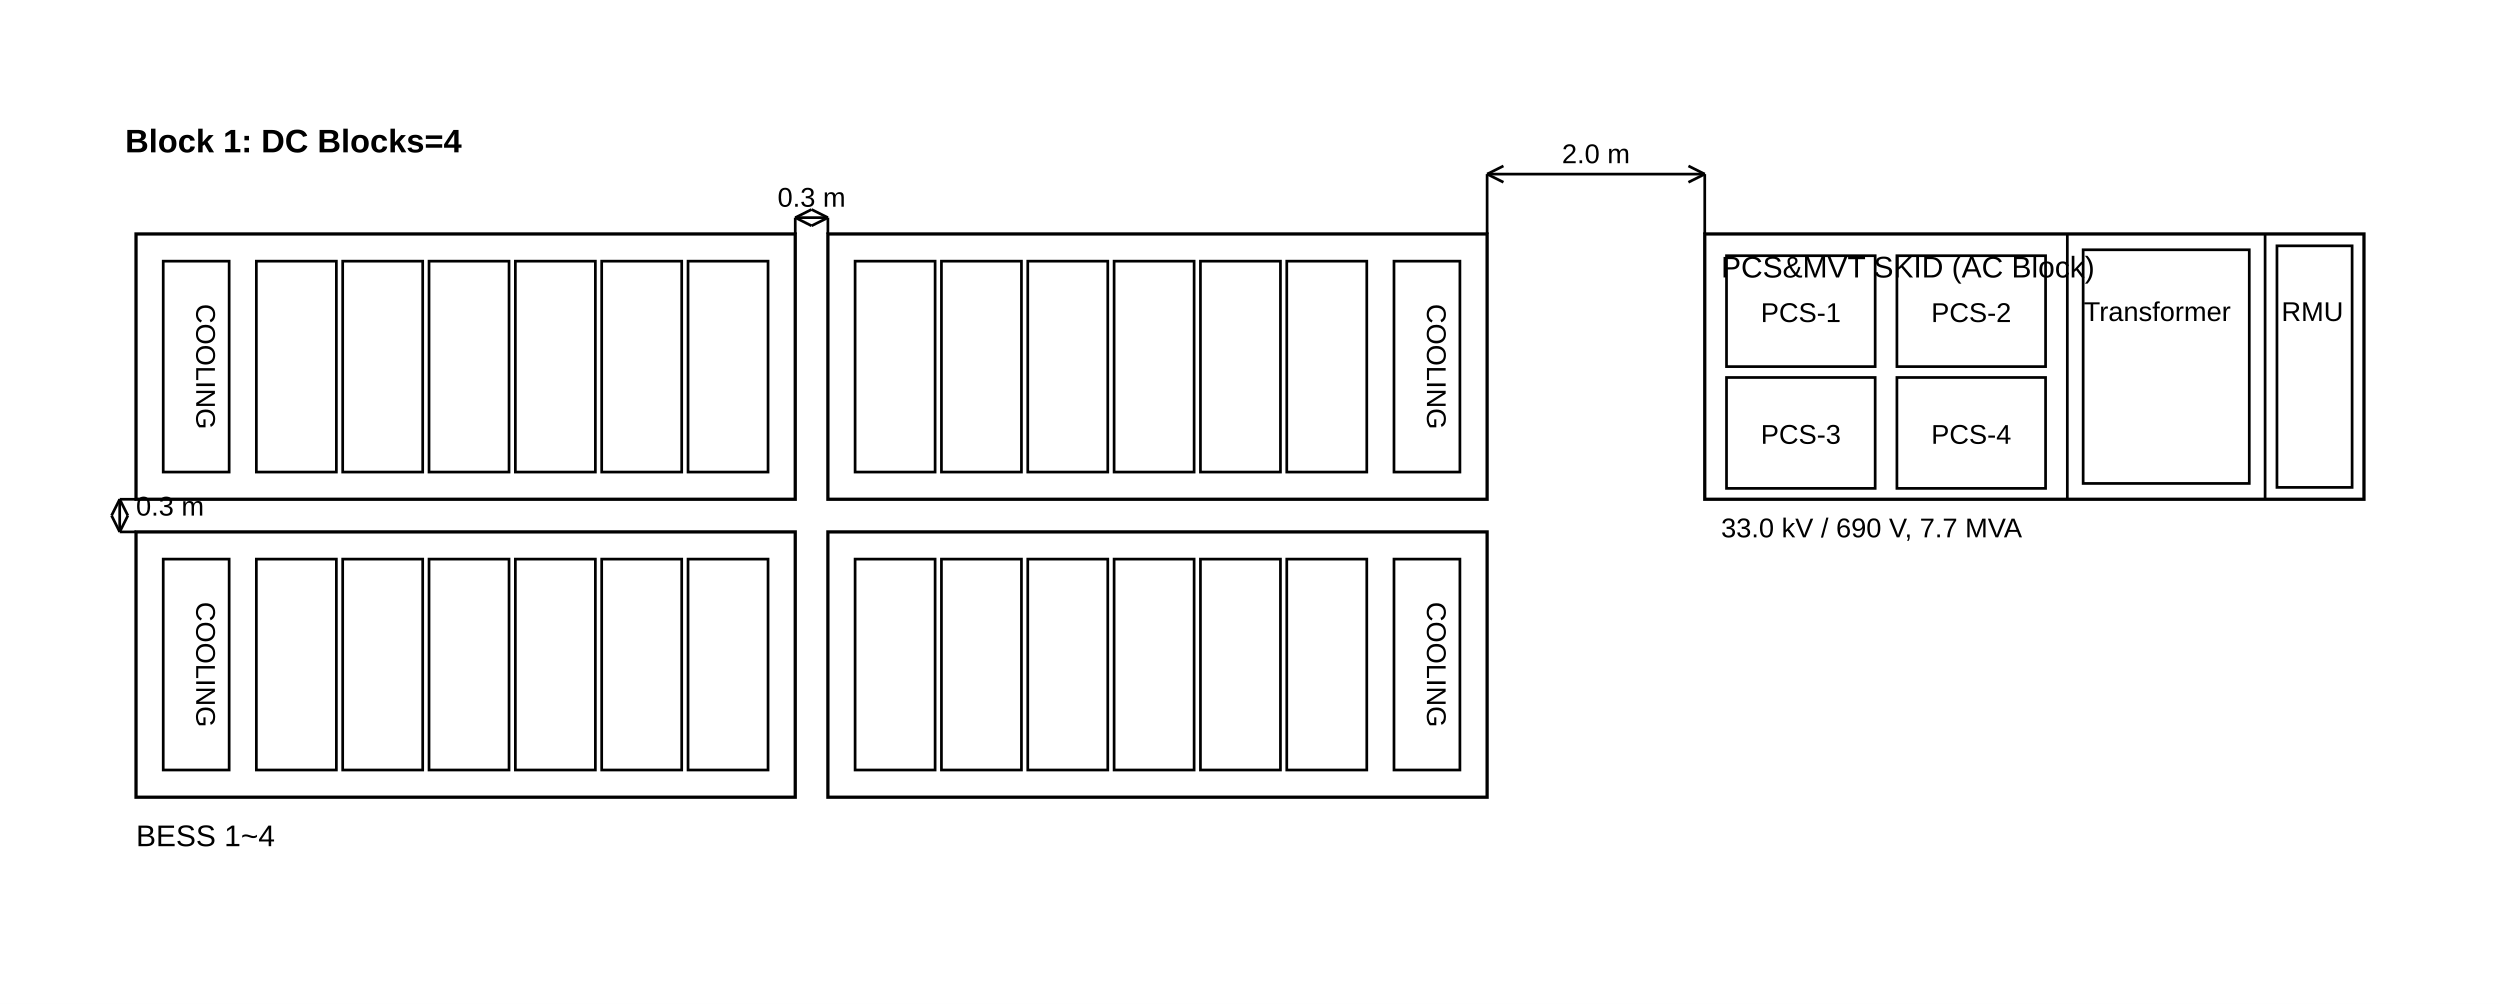
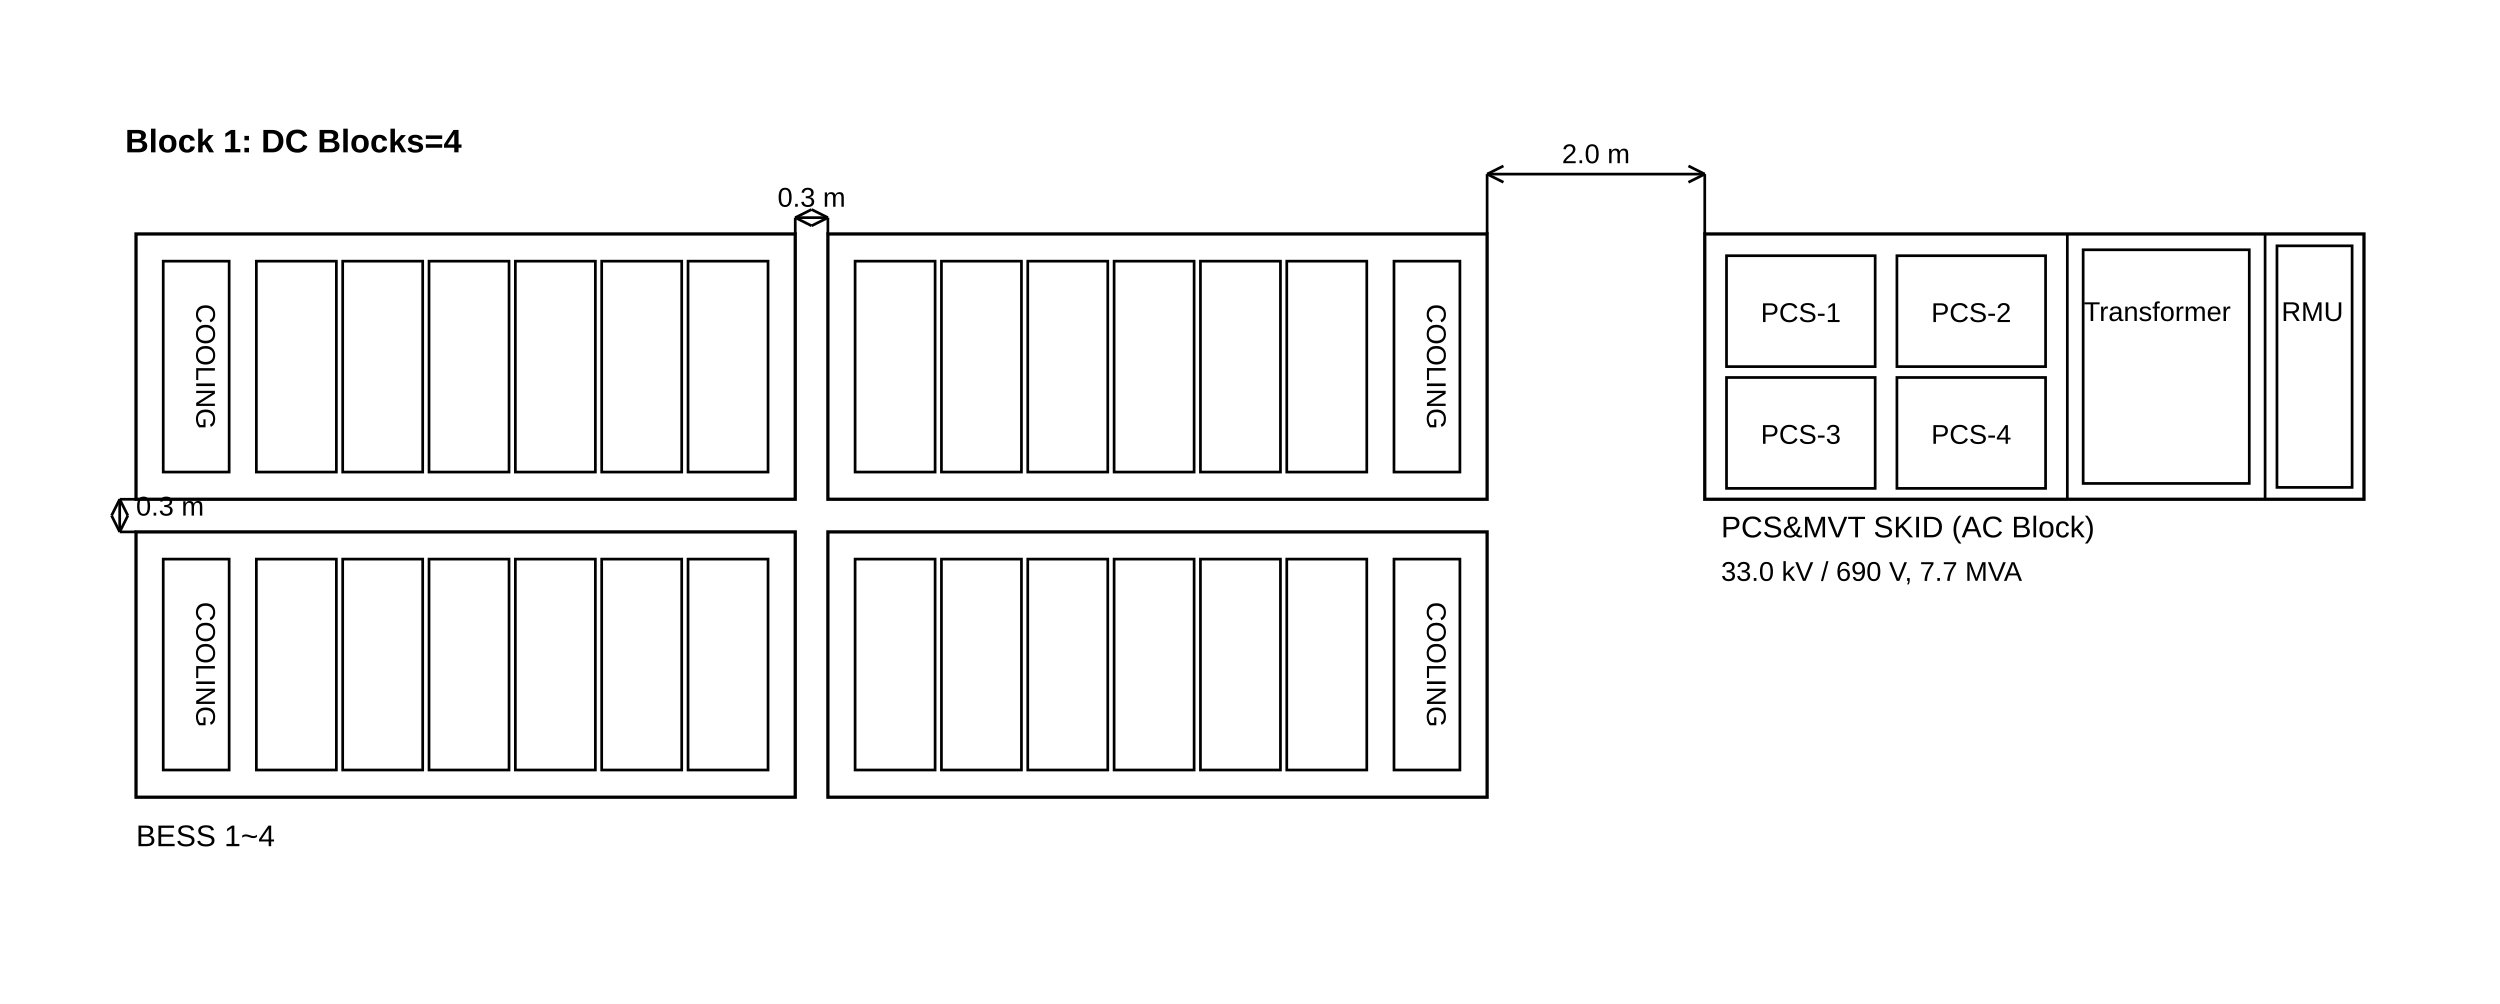
<svg xmlns="http://www.w3.org/2000/svg" baseProfile="full" height="369.04px" version="1.1" viewBox="0 0 918.96 369.04" width="918.96px">
  <defs />
  <style type="text/css">
svg { font-family: Arial, 'DejaVu Sans', sans-serif; font-size: 11px; }
.outline { stroke: #000000; stroke-width: 1.2; fill: none; }
.thin { stroke: #000000; stroke-width: 1.0; fill: none; }
.dash { stroke: #000000; stroke-width: 1.2; fill: none; stroke-dasharray: 6,4; }
.label { fill: #000000; }
.title { font-size: 12px; font-weight: bold; fill: #000000; }
.dim-text { fill: #000000; font-size: 10px; }
</style>
  <rect fill="#ffffff" height="369.04" width="918.96" x="0" y="0" />
  <text class="label title" x="46" y="56">Block 1: DC Blocks=4</text>
  <rect class="outline" height="97.52" width="242.32" x="50.0" y="86.0" />
  <rect class="thin" height="77.52" width="24.232" x="60.0" y="96.0" />
  <text class="dim-text" text-anchor="middle" transform="rotate(90, 72.116, 134.76)" x="72.116" y="134.76">COOLING</text>
  <rect class="thin" height="77.52" width="29.41" x="94.232" y="96.0" />
  <rect class="thin" height="77.52" width="29.41" x="125.968" y="96.0" />
  <rect class="thin" height="77.52" width="29.41" x="157.703" y="96.0" />
  <rect class="thin" height="77.52" width="29.41" x="189.439" y="96.0" />
  <rect class="thin" height="77.52" width="29.41" x="221.174" y="96.0" />
  <rect class="thin" height="77.52" width="29.41" x="252.91" y="96.0" />
  <rect class="outline" height="97.52" width="242.32" x="304.32" y="86.0" />
  <rect class="thin" height="77.52" width="24.232" x="512.408" y="96.0" />
  <text class="dim-text" text-anchor="middle" transform="rotate(90, 524.524, 134.76)" x="524.524" y="134.76">COOLING</text>
  <rect class="thin" height="77.52" width="29.41" x="314.32" y="96.0" />
  <rect class="thin" height="77.52" width="29.41" x="346.056" y="96.0" />
  <rect class="thin" height="77.52" width="29.41" x="377.791" y="96.0" />
  <rect class="thin" height="77.52" width="29.41" x="409.527" y="96.0" />
  <rect class="thin" height="77.52" width="29.41" x="441.262" y="96.0" />
  <rect class="thin" height="77.52" width="29.41" x="472.998" y="96.0" />
  <rect class="outline" height="97.52" width="242.32" x="50.0" y="195.52" />
  <rect class="thin" height="77.52" width="24.232" x="60.0" y="205.52" />
  <text class="dim-text" text-anchor="middle" transform="rotate(90, 72.116, 244.28)" x="72.116" y="244.28">COOLING</text>
  <rect class="thin" height="77.52" width="29.41" x="94.232" y="205.52" />
  <rect class="thin" height="77.52" width="29.41" x="125.968" y="205.52" />
  <rect class="thin" height="77.52" width="29.41" x="157.703" y="205.52" />
  <rect class="thin" height="77.52" width="29.41" x="189.439" y="205.52" />
  <rect class="thin" height="77.52" width="29.41" x="221.174" y="205.52" />
  <rect class="thin" height="77.52" width="29.41" x="252.91" y="205.52" />
  <rect class="outline" height="97.52" width="242.32" x="304.32" y="195.52" />
  <rect class="thin" height="77.52" width="24.232" x="512.408" y="205.52" />
  <text class="dim-text" text-anchor="middle" transform="rotate(90, 524.524, 244.28)" x="524.524" y="244.28">COOLING</text>
  <rect class="thin" height="77.52" width="29.41" x="314.32" y="205.52" />
  <rect class="thin" height="77.52" width="29.41" x="346.056" y="205.52" />
  <rect class="thin" height="77.52" width="29.41" x="377.791" y="205.52" />
  <rect class="thin" height="77.52" width="29.41" x="409.527" y="205.52" />
  <rect class="thin" height="77.52" width="29.41" x="441.262" y="205.52" />
  <rect class="thin" height="77.52" width="29.41" x="472.998" y="205.52" />
  <text class="label" x="50.0" y="311.04">BESS 1~4</text>
  <rect class="outline" height="97.52" width="242.32" x="626.64" y="86.0" />
  <line class="thin" x1="759.916" x2="759.916" y1="86.0" y2="183.52" />
  <line class="thin" x1="832.612" x2="832.612" y1="86.0" y2="183.52" />
  <rect class="thin" height="40.763" width="54.643" x="634.637" y="93.997" />
  <text class="dim-text" text-anchor="middle" x="661.958" y="118.378">PCS-1</text>
  <rect class="thin" height="40.763" width="54.643" x="697.276" y="93.997" />
  <text class="dim-text" text-anchor="middle" x="724.598" y="118.378">PCS-2</text>
  <rect class="thin" height="40.763" width="54.643" x="634.637" y="138.758" />
  <text class="dim-text" text-anchor="middle" x="661.958" y="163.14">PCS-3</text>
  <rect class="thin" height="40.763" width="54.643" x="697.276" y="138.758" />
  <text class="dim-text" text-anchor="middle" x="724.598" y="163.14">PCS-4</text>
  <rect class="thin" height="85.889" width="61.065" x="765.732" y="91.816" />
  <text class="dim-text" x="765.916" y="118.0">Transformer</text>
  <rect class="thin" height="88.796" width="27.624" x="836.974" y="90.362" />
  <text class="dim-text" x="838.612" y="118.0">RMU</text>
-   <text class="label" x="632.64" y="102.0">PCS&amp;MVT SKID (AC Block)</text>
-   <text class="dim-text" x="632.64" y="197.52">33.0 kV / 690 V, 7.7 MVA</text>
+   <text class="label" x="632.64" y="197.52">PCS&amp;MVT SKID (AC Block)</text>
+   <text class="dim-text" x="632.64" y="213.52">33.0 kV / 690 V, 7.7 MVA</text>
  <line class="thin" x1="292.32" x2="292.32" y1="86.0" y2="80.0" />
  <line class="thin" x1="304.32" x2="304.32" y1="86.0" y2="80.0" />
  <line class="thin" x1="292.32" x2="304.32" y1="80.0" y2="80.0" />
  <line class="thin" x1="292.32" x2="298.32" y1="80.0" y2="77.0" />
  <line class="thin" x1="292.32" x2="298.32" y1="80.0" y2="83.0" />
  <line class="thin" x1="304.32" x2="298.32" y1="80.0" y2="77.0" />
  <line class="thin" x1="304.32" x2="298.32" y1="80.0" y2="83.0" />
  <text class="dim-text" text-anchor="middle" x="298.32" y="76.0">0.3 m</text>
  <line class="thin" x1="50.0" x2="44.0" y1="183.52" y2="183.52" />
  <line class="thin" x1="50.0" x2="44.0" y1="195.52" y2="195.52" />
  <line class="thin" x1="44.0" x2="44.0" y1="183.52" y2="195.52" />
  <line class="thin" x1="44.0" x2="41.0" y1="183.52" y2="189.52" />
  <line class="thin" x1="44.0" x2="47.0" y1="183.52" y2="189.52" />
  <line class="thin" x1="44.0" x2="41.0" y1="195.52" y2="189.52" />
  <line class="thin" x1="44.0" x2="47.0" y1="195.52" y2="189.52" />
  <text class="dim-text" x="50.0" y="189.52">0.3 m</text>
  <line class="thin" x1="546.64" x2="546.64" y1="86.0" y2="64.0" />
  <line class="thin" x1="626.64" x2="626.64" y1="86.0" y2="64.0" />
  <line class="thin" x1="546.64" x2="626.64" y1="64.0" y2="64.0" />
  <line class="thin" x1="546.64" x2="552.64" y1="64.0" y2="61.0" />
  <line class="thin" x1="546.64" x2="552.64" y1="64.0" y2="67.0" />
  <line class="thin" x1="626.64" x2="620.64" y1="64.0" y2="61.0" />
  <line class="thin" x1="626.64" x2="620.64" y1="64.0" y2="67.0" />
  <text class="dim-text" text-anchor="middle" x="586.64" y="60.0">2.0 m</text>
</svg>
